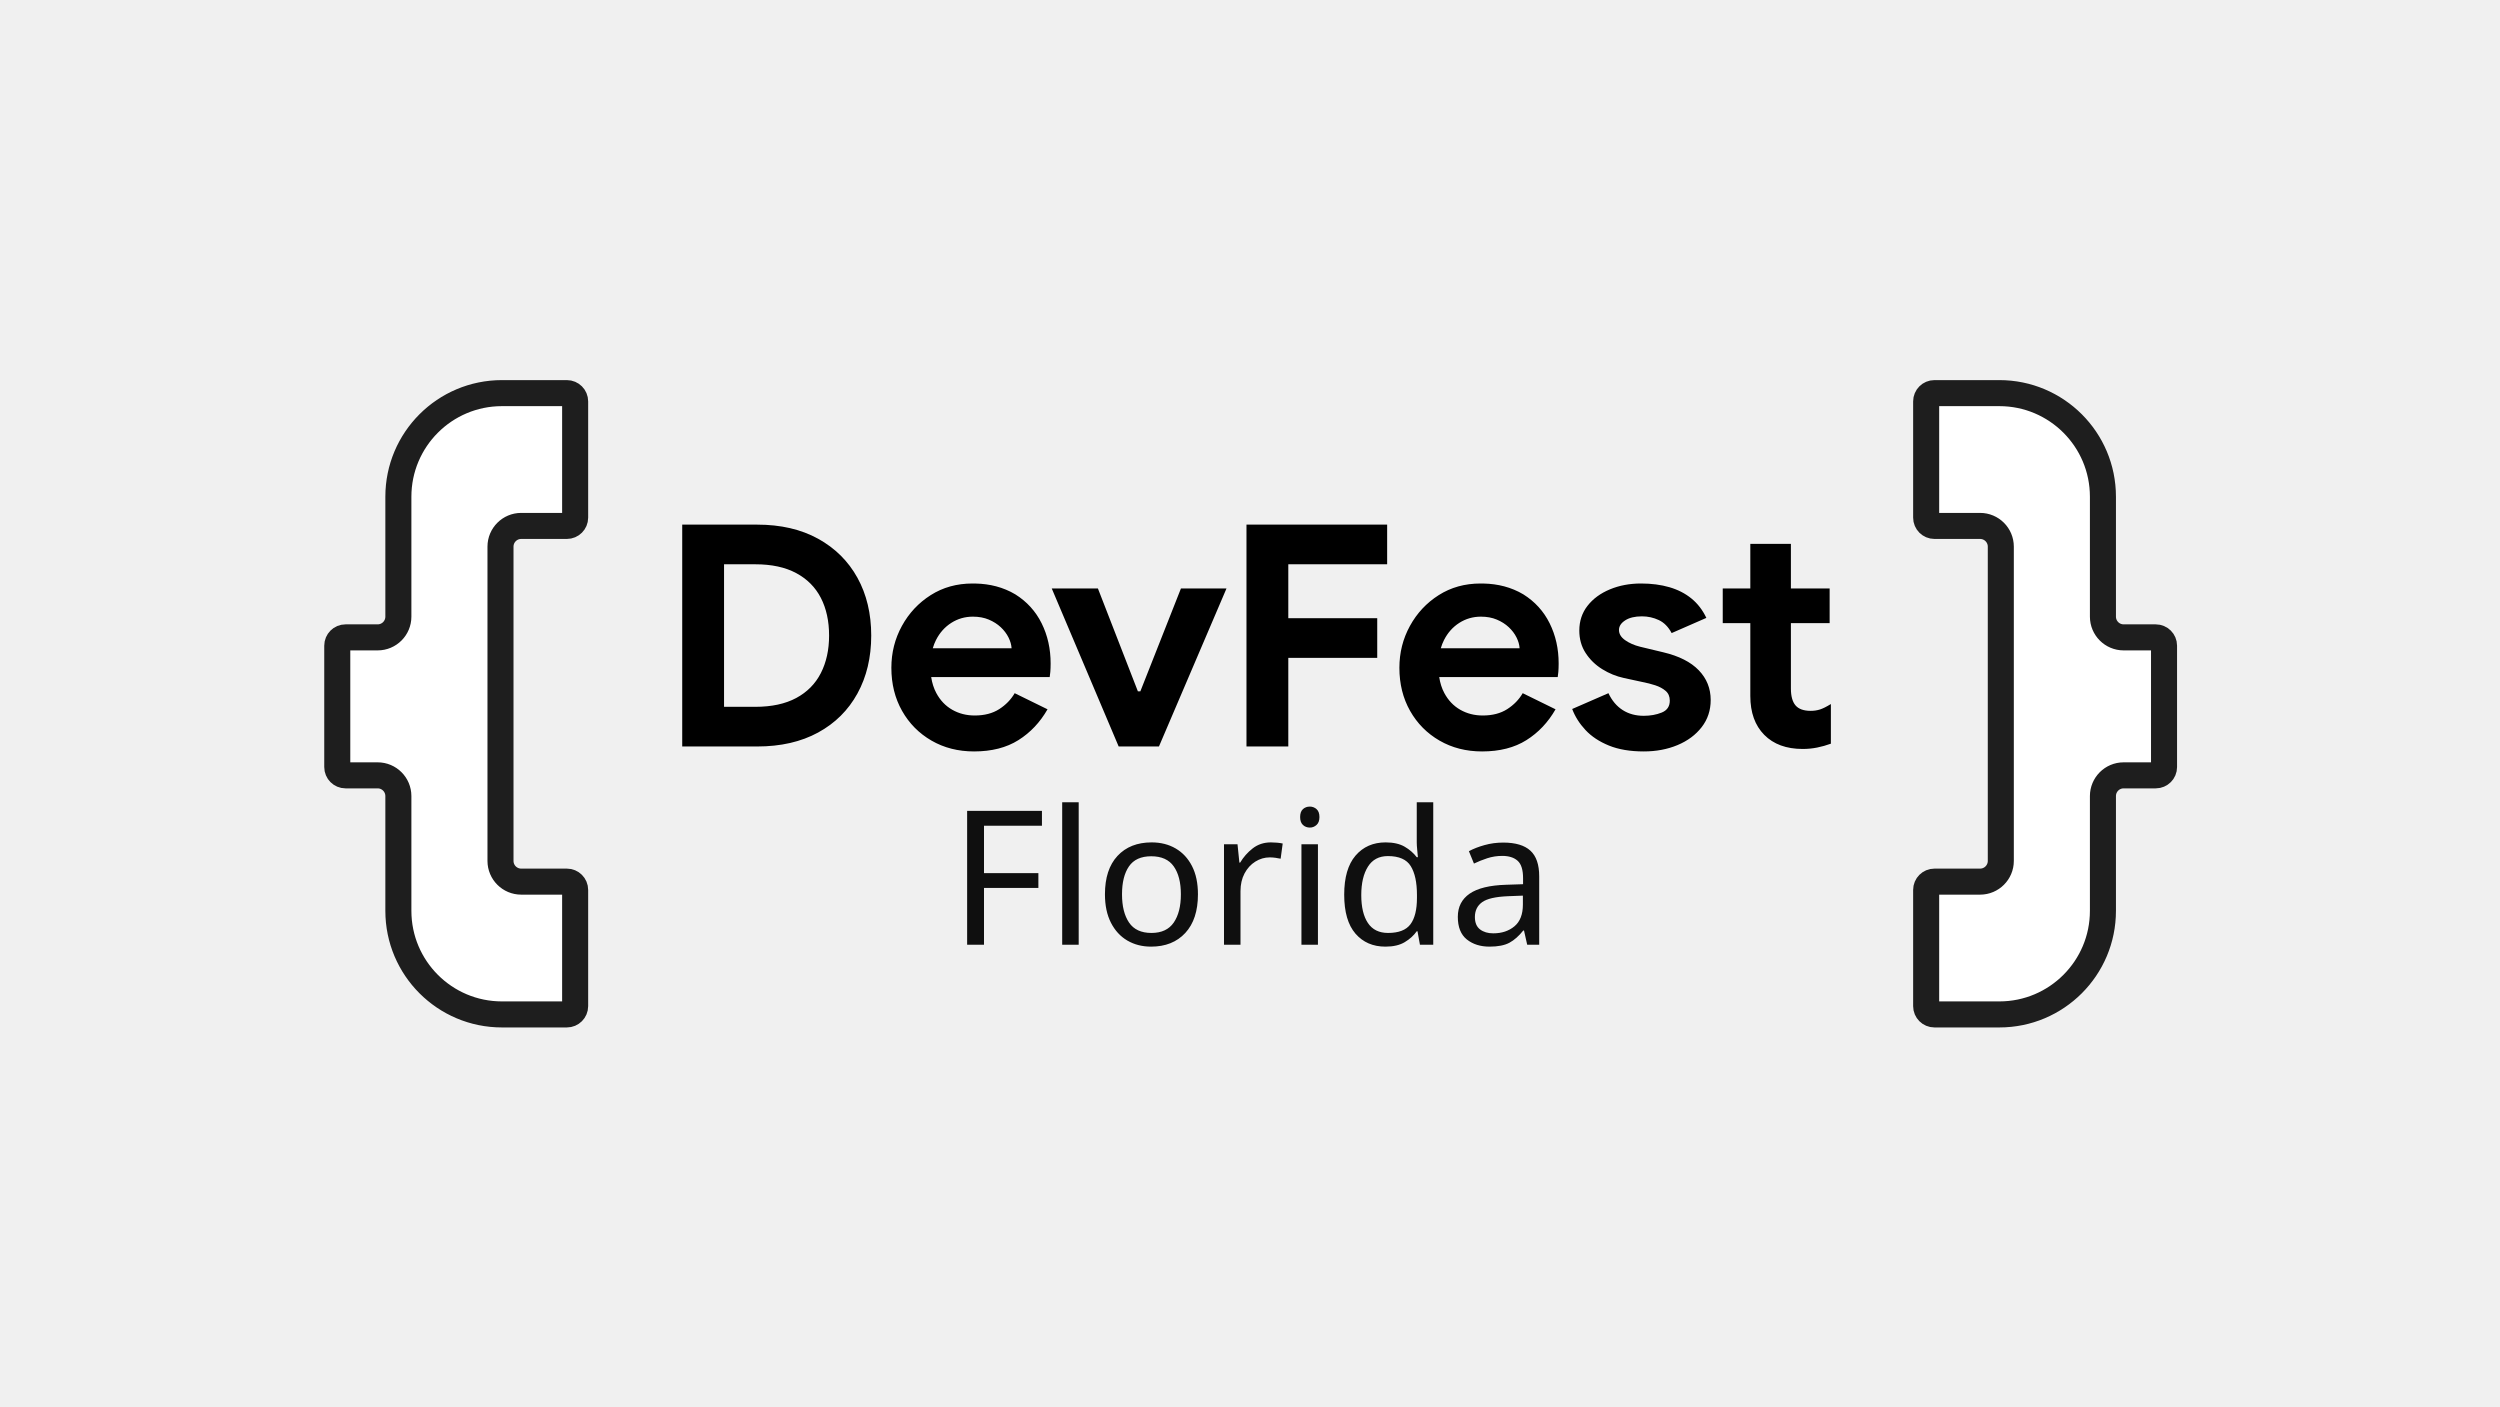
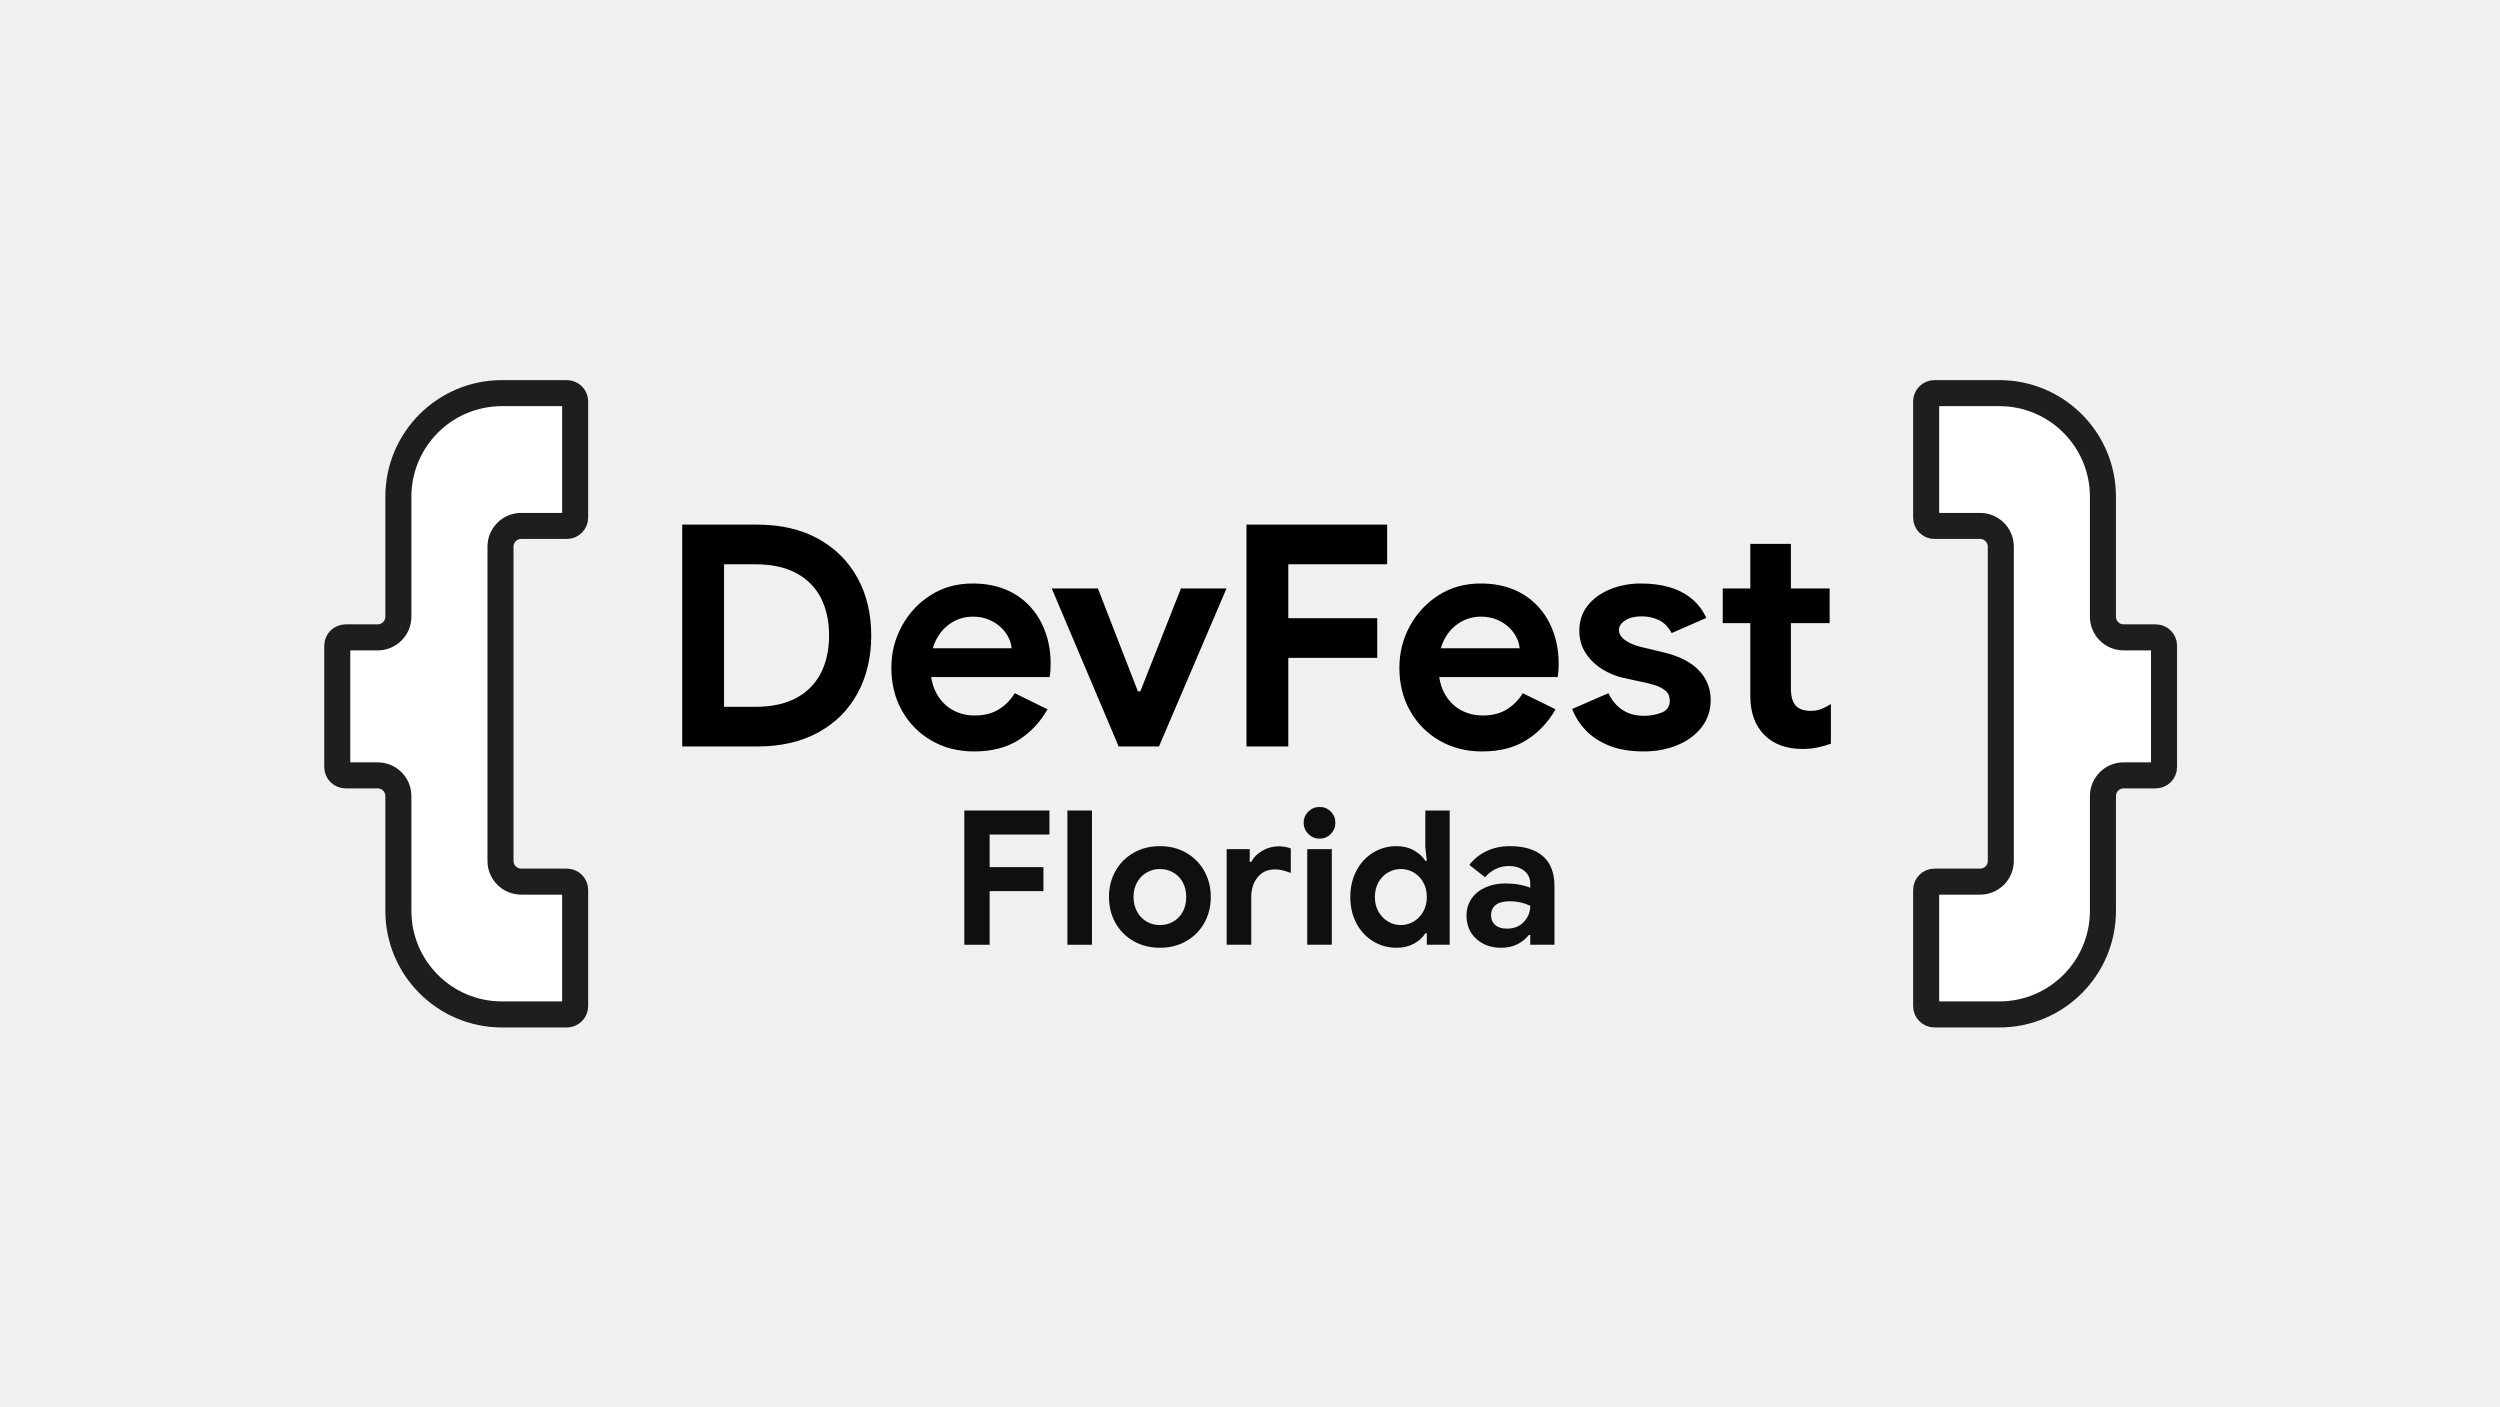
<svg xmlns="http://www.w3.org/2000/svg" version="1.1" x="0" y="0" width="1920" height="1080" viewBox="0, 0, 1920, 1080">
  <g id="Layer_2" display="none">
    <path d="M0,0 L1920,0 L1920,1080 L0,1080 L0,0 z" fill="#EEEEEE" />
  </g>
  <g id="Layer_3" display="none">
    <g>
      <path d="M0.5,0.5 L1920.5,0.5 L1920.5,730.5 L0.5,730.5 L0.5,0.5 z" fill="#C3ECF6" />
      <path d="M0.5,0.5 L1920.5,0.5 L1920.5,730.5 L0.5,730.5 L0.5,0.5 z" fill-opacity="0" stroke="#1E1E1E" stroke-width="1" />
    </g>
    <g>
      <path d="M0.5,726.5 L1920.5,726.5 L1920.5,1076.5 L0.5,1076.5 L0.5,726.5 z" fill="#FFE7A4" />
      <path d="M0.5,726.5 L1920.5,726.5 L1920.5,1076.5 L0.5,1076.5 L0.5,726.5 z" fill-opacity="0" stroke="#1E1E1E" stroke-width="1" />
    </g>
  </g>
  <g id="Layer_4">
    <g id="Brackets">
      <path d="M264.886,594.971 L289.54,594.971 C298.327,594.971 305.45,602.094 305.45,610.881 L305.45,699.029 C305.45,742.965 341.066,778.581 385.002,778.581 L434.848,778.581 C438.363,778.581 441.212,775.732 441.212,772.217 L441.212,682.957 C441.212,679.442 438.362,676.592 434.848,676.592 L399.789,676.592 C391.002,676.592 383.879,669.469 383.879,660.682 L383.879,419.318 C383.879,410.531 391.002,403.407 399.789,403.407 L434.848,403.407 C438.363,403.407 441.212,400.558 441.212,397.043 L441.212,307.783 C441.212,304.268 438.362,301.419 434.848,301.419 L385.002,301.419 C341.066,301.419 305.45,337.035 305.45,380.97 L305.45,473.095 C305.45,481.882 298.327,489.006 289.54,489.006 L264.886,489.006 C261.371,489.006 258.522,491.855 258.522,495.37 L258.522,588.607 C258.522,592.122 261.371,594.971 264.886,594.971" fill="#FFFFFF" />
      <path d="M265.386,595.471 L290.04,595.471 C298.827,595.471 305.95,602.594 305.95,611.381 L305.95,699.529 C305.95,743.465 341.566,779.081 385.502,779.081 L435.348,779.081 C438.863,779.081 441.712,776.232 441.712,772.717 L441.712,683.457 C441.712,679.942 438.862,677.092 435.348,677.092 L400.289,677.092 C391.502,677.092 384.379,669.969 384.379,661.182 L384.379,419.818 C384.379,411.031 391.502,403.907 400.289,403.907 L435.348,403.907 C438.863,403.907 441.712,401.058 441.712,397.543 L441.712,308.283 C441.712,304.768 438.862,301.919 435.348,301.919 L385.502,301.919 C341.566,301.919 305.95,337.535 305.95,381.47 L305.95,473.595 C305.95,482.382 298.827,489.506 290.04,489.506 L265.386,489.506 C261.871,489.506 259.022,492.355 259.022,495.87 L259.022,589.107 C259.022,592.622 261.871,595.471 265.386,595.471 z" fill-opacity="0" stroke="#1E1E1E" stroke-width="20" />
      <g>
        <path d="M1655.614,595.471 L1630.96,595.471 C1622.173,595.471 1615.05,602.594 1615.05,611.381 L1615.05,699.529 C1615.05,743.465 1579.434,779.081 1535.498,779.081 L1485.652,779.081 C1482.137,779.081 1479.288,776.232 1479.288,772.717 L1479.288,683.457 C1479.288,679.942 1482.138,677.092 1485.652,677.092 L1520.711,677.092 C1529.498,677.092 1536.621,669.969 1536.621,661.182 L1536.621,419.818 C1536.621,411.031 1529.498,403.907 1520.711,403.907 L1485.652,403.907 C1482.137,403.907 1479.288,401.058 1479.288,397.543 L1479.288,308.283 C1479.288,304.768 1482.138,301.919 1485.652,301.919 L1535.498,301.919 C1579.434,301.919 1615.05,337.535 1615.05,381.47 L1615.05,473.595 C1615.05,482.382 1622.173,489.506 1630.96,489.506 L1655.614,489.506 C1659.129,489.506 1661.978,492.355 1661.978,495.87 L1661.978,589.107 C1661.978,592.622 1659.129,595.471 1655.614,595.471" fill="#FFFFFF" />
        <path d="M1655.614,595.471 L1630.96,595.471 C1622.173,595.471 1615.05,602.594 1615.05,611.381 L1615.05,699.529 C1615.05,743.465 1579.434,779.081 1535.498,779.081 L1485.652,779.081 C1482.137,779.081 1479.288,776.232 1479.288,772.717 L1479.288,683.457 C1479.288,679.942 1482.138,677.092 1485.652,677.092 L1520.711,677.092 C1529.498,677.092 1536.621,669.969 1536.621,661.182 L1536.621,419.818 C1536.621,411.031 1529.498,403.907 1520.711,403.907 L1485.652,403.907 C1482.137,403.907 1479.288,401.058 1479.288,397.543 L1479.288,308.283 C1479.288,304.768 1482.138,301.919 1485.652,301.919 L1535.498,301.919 C1579.434,301.919 1615.05,337.535 1615.05,381.47 L1615.05,473.595 C1615.05,482.382 1622.173,489.506 1630.96,489.506 L1655.614,489.506 C1659.129,489.506 1661.978,492.355 1661.978,495.87 L1661.978,589.107 C1661.978,592.622 1659.129,595.471 1655.614,595.471" fill-opacity="0" stroke="#000000" stroke-width="10" />
      </g>
      <path d="M1655.614,595.471 L1630.96,595.471 C1622.173,595.471 1615.05,602.594 1615.05,611.381 L1615.05,699.529 C1615.05,743.465 1579.434,779.081 1535.498,779.081 L1485.652,779.081 C1482.137,779.081 1479.288,776.232 1479.288,772.717 L1479.288,683.457 C1479.288,679.942 1482.138,677.092 1485.652,677.092 L1520.711,677.092 C1529.498,677.092 1536.621,669.969 1536.621,661.182 L1536.621,419.818 C1536.621,411.031 1529.498,403.907 1520.711,403.907 L1485.652,403.907 C1482.137,403.907 1479.288,401.058 1479.288,397.543 L1479.288,308.283 C1479.288,304.768 1482.138,301.919 1485.652,301.919 L1535.498,301.919 C1579.434,301.919 1615.05,337.535 1615.05,381.47 L1615.05,473.595 C1615.05,482.382 1622.173,489.506 1630.96,489.506 L1655.614,489.506 C1659.129,489.506 1661.978,492.355 1661.978,495.87 L1661.978,589.107 C1661.978,592.622 1659.129,595.471 1655.614,595.471 z" fill-opacity="0" stroke="#1E1E1E" stroke-width="20" />
    </g>
    <g id="DevFest">
      <path d="M1137.075,448.129 L1139.489,448.161 C1150.222,448.378 1160.671,450.945 1169.914,456.458 C1178.796,462.014 1185.537,469.427 1190.14,478.708 C1194.739,487.988 1197.041,498.262 1197.041,509.524 C1197.041,512.064 1196.959,514.246 1196.803,516.068 C1196.644,517.893 1196.483,519.202 1196.327,519.995 L1105.313,519.995 C1106.011,524.577 1107.313,528.666 1109.233,532.25 C1112.245,537.883 1116.331,542.166 1121.488,545.099 C1126.642,548.037 1132.393,549.502 1138.74,549.502 C1146.195,549.502 1152.461,547.877 1157.539,544.623 C1162.614,541.374 1166.582,537.288 1169.438,532.368 L1194.662,544.742 C1188.951,554.737 1181.492,562.631 1172.293,568.419 C1163.091,574.209 1151.746,577.106 1138.264,577.106 C1126.047,577.106 1115.141,574.328 1105.545,568.777 C1095.944,563.226 1088.411,555.611 1082.938,545.932 C1077.465,536.258 1074.728,525.23 1074.728,512.855 C1074.728,501.277 1077.424,490.569 1082.819,480.73 C1088.211,470.896 1095.587,463.002 1104.95,457.054 C1114.308,451.104 1125.016,448.129 1137.075,448.129 z M1137.313,473.591 C1131.282,473.592 1125.772,475.179 1120.774,478.351 C1115.777,481.526 1111.85,485.928 1108.995,491.558 C1107.997,493.527 1107.184,495.634 1106.535,497.864 L1167.058,497.863 C1166.898,495.168 1166.106,492.391 1164.679,489.535 C1163.25,486.679 1161.265,484.062 1158.729,481.682 C1156.19,479.303 1153.137,477.362 1149.568,475.853 C1145.998,474.346 1141.912,473.592 1137.313,473.592 L1137.313,473.591 z M747.152,473.591 L747.152,473.592 C751.751,473.592 755.837,474.346 759.407,475.853 C762.976,477.362 766.029,479.303 768.568,481.682 C771.104,484.062 773.089,486.679 774.518,489.535 C775.945,492.391 776.737,495.168 776.897,497.863 L716.374,497.864 C717.023,495.634 717.836,493.527 718.834,491.558 C721.689,485.928 725.616,481.526 730.613,478.351 C735.611,475.179 741.121,473.592 747.152,473.591 z M746.914,448.129 C734.855,448.129 724.147,451.104 714.789,457.054 C705.426,463.002 698.05,470.896 692.658,480.73 C687.263,490.569 684.567,501.277 684.567,512.855 C684.567,525.23 687.304,536.258 692.777,545.932 C698.25,555.611 705.783,563.226 715.384,568.777 C724.98,574.328 735.886,577.106 748.103,577.106 C761.585,577.106 772.929,574.209 782.132,568.419 C791.331,562.631 798.79,554.737 804.501,544.742 L779.277,532.368 C776.421,537.288 772.453,541.374 767.378,544.623 C762.3,547.877 756.034,549.502 748.579,549.502 C742.232,549.502 736.48,548.037 731.327,545.099 C726.17,542.166 722.084,537.883 719.072,532.25 C717.152,528.666 715.85,524.577 715.153,519.995 L806.166,519.995 C806.322,519.202 806.483,517.893 806.642,516.068 C806.798,514.246 806.88,512.064 806.88,509.524 C806.88,498.262 804.578,487.988 799.979,478.708 C795.376,469.427 788.635,462.014 779.753,456.458 C770.51,450.945 760.061,448.378 749.328,448.161 L746.914,448.129 z M1260.266,448.129 L1260.267,448.129 C1251.541,448.129 1243.57,449.639 1236.353,452.651 C1229.132,455.666 1223.421,459.871 1219.219,465.262 C1215.014,470.657 1212.913,477.004 1212.913,484.3 C1212.913,490.806 1214.537,496.555 1217.791,501.552 C1221.041,506.549 1225.287,510.676 1230.522,513.926 C1235.757,517.179 1241.309,519.44 1247.18,520.707 L1261.458,523.801 C1264.789,524.437 1268.039,525.269 1271.214,526.3 C1274.386,527.334 1277.044,528.761 1279.186,530.583 C1281.327,532.409 1282.398,534.907 1282.398,538.079 C1282.398,542.523 1280.335,545.575 1276.211,547.24 C1272.084,548.907 1267.484,549.739 1262.409,549.739 C1256.223,549.739 1250.827,548.274 1246.227,545.337 C1241.625,542.403 1237.977,538.079 1235.281,532.368 L1207.44,544.504 C1209.66,550.375 1213.069,555.77 1217.672,560.686 C1222.272,565.604 1228.262,569.572 1235.639,572.583 C1243.015,575.595 1251.939,577.105 1262.409,577.105 C1271.928,577.105 1280.572,575.476 1288.347,572.227 C1296.119,568.977 1302.305,564.374 1306.908,558.425 C1311.508,552.476 1313.809,545.538 1313.809,537.603 C1313.809,528.721 1310.753,521.106 1304.647,514.759 C1298.538,508.415 1289.455,503.813 1277.401,500.957 L1259.553,496.673 C1255.11,495.565 1251.303,493.9 1248.132,491.676 C1244.956,489.456 1243.372,486.839 1243.372,483.823 C1243.372,480.968 1244.956,478.51 1248.132,476.447 C1251.303,474.387 1255.587,473.353 1260.982,473.353 C1265.581,473.353 1269.905,474.305 1273.951,476.209 C1277.996,478.112 1281.286,481.444 1283.826,486.203 L1310.478,474.543 C1307.622,468.516 1303.815,463.56 1299.056,459.671 C1294.297,455.785 1288.663,452.889 1282.16,450.985 C1275.653,449.081 1268.358,448.129 1260.266,448.129 z M1375.414,417.67 L1344.242,417.67 L1344.242,451.937 L1323.063,451.937 L1323.063,478.588 L1344.242,478.588 L1344.242,534.509 C1344.243,547.203 1347.812,557.157 1354.95,564.374 C1362.089,571.595 1371.925,575.201 1384.457,575.201 C1388.266,575.201 1391.953,574.844 1395.523,574.13 C1399.093,573.416 1402.62,572.428 1406.112,571.156 L1406.112,540.696 C1402.781,542.76 1400.004,544.147 1397.783,544.861 C1395.561,545.575 1393.181,545.932 1390.644,545.932 C1385.25,545.932 1381.365,544.545 1378.984,541.767 C1376.605,538.994 1375.415,534.669 1375.414,528.798 L1375.414,478.588 L1405.16,478.588 L1405.16,451.937 L1375.414,451.937 L1375.414,417.67 z M1065.329,402.917 L957.294,402.917 L957.294,573.298 L989.419,573.298 L989.419,505.24 L1057.714,505.24 L1057.714,474.781 L989.419,474.781 L989.419,433.376 L1065.329,433.376 L1065.329,402.917 z M580.103,433.375 L580.104,433.375 C592.634,433.376 603.104,435.636 611.515,440.158 C619.922,444.679 626.227,451.026 630.433,459.194 C634.635,467.368 636.739,477.005 636.739,488.107 C636.739,499.053 634.635,508.654 630.433,516.901 C626.227,525.151 619.922,531.536 611.515,536.057 C603.104,540.578 592.634,542.839 580.103,542.838 L556.069,542.838 L556.069,433.375 L580.103,433.375 z M581.531,402.916 L523.944,402.916 L523.944,573.297 L581.532,573.297 C599.617,573.298 615.204,569.728 628.292,562.589 C641.379,555.451 651.452,545.456 658.513,532.605 C665.57,519.757 669.102,504.924 669.102,488.107 C669.102,471.294 665.57,456.499 658.513,443.727 C651.452,430.96 641.379,420.965 628.292,413.744 C615.204,406.527 599.617,402.917 581.531,402.916 z M843.194,451.936 L807.737,451.936 L859.137,573.297 L890.072,573.297 L941.948,451.936 L906.967,451.936 L875.794,530.94 L873.89,530.94 L843.194,451.936 z" fill="#000000" />
    </g>
    <g id="Location">
      <path d="M1348.818,731 L571.182,731 C533.521,731 502.991,700.47 502.991,662.809 L502.991,662.808 C502.991,625.147 533.521,594.617 571.182,594.617 L1348.818,594.617 C1386.479,594.617 1417.01,625.147 1417.01,662.808 L1417.01,662.809 C1417.01,700.47 1386.479,731 1348.818,731" fill="#FFFFFF" display="none" />
      <path d="M1349.318,731.5 L571.682,731.5 C534.021,731.5 503.491,700.97 503.491,663.309 L503.491,663.308 C503.491,625.647 534.021,595.117 571.682,595.117 L1349.318,595.117 C1386.979,595.117 1417.51,625.647 1417.51,663.308 L1417.51,663.309 C1417.51,700.97 1386.979,731.5 1349.318,731.5 z" fill-opacity="0" stroke="#1E1E1E" stroke-width="5" display="none" />
-       <text transform="matrix(1, 0, 0, 1, 965.029, 682.581)">
-         <tspan x="-236.238" y="43" font-family="GoogleSans-Bold" font-size="144" kerning="-0.759" fill="#0F0F0F">Florida</tspan>
-       </text>
+       <path d="M740.599,622.477 L805.975,622.477 L805.975,640.909 L760.039,640.909 L760.039,665.965 L801.367,665.965 L801.367,684.397 L760.039,684.397 L760.039,725.581 L740.599,725.581 z" fill="#0F0F0F" />
+       <path d="M819.759,622.477 L838.623,622.477 L838.623,725.581 L819.759,725.581 z" fill="#0F0F0F" />
+       <path d="M890.856,727.885 Q879.48,727.885 870.552,722.773 Q861.624,717.661 856.656,708.805 Q851.688,699.949 851.688,688.861 Q851.688,677.917 856.656,668.989 Q861.624,660.061 870.552,654.949 Q879.48,649.837 890.856,649.837 Q902.088,649.837 911.016,654.949 Q919.944,660.061 924.912,668.989 Q929.88,677.917 929.88,688.861 Q929.88,699.949 924.912,708.805 Q919.944,717.661 911.016,722.773 Q902.088,727.885 890.856,727.885 z M890.856,710.461 Q896.328,710.461 900.936,707.869 Q905.544,705.277 908.28,700.381 Q911.016,695.485 911.016,688.861 Q911.016,682.381 908.28,677.485 Q905.544,672.589 900.936,669.997 Q896.328,667.405 890.856,667.405 Q885.384,667.405 880.776,669.997 Q876.168,672.589 873.36,677.485 Q870.552,682.381 870.552,688.861 Q870.552,695.341 873.36,700.309 Q876.168,705.277 880.776,707.869 Q885.384,710.461 890.856,710.461 z" fill="#0F0F0F" />
+       <path d="M942.08,652.141 L959.792,652.141 L959.792,661.933 L960.944,661.933 Q963.68,656.749 969.44,653.365 Q975.2,649.981 982.112,649.981 Q987.152,649.981 991.328,651.565 L991.328,670.429 Q987.44,668.989 984.776,668.341 Q982.112,667.693 979.088,667.693 Q970.736,667.693 965.84,673.741 Q960.944,679.789 960.944,689.005 L960.944,725.581 L942.08,725.581 z" fill="#0F0F0F" />
+       <path d="M1013.465,644.077 Q1008.425,644.077 1004.825,640.477 Q1001.225,636.877 1001.225,631.837 Q1001.225,626.797 1004.825,623.269 Q1008.425,619.741 1013.465,619.741 Q1018.505,619.741 1022.033,623.269 Q1025.561,626.797 1025.561,631.837 Q1025.561,636.877 1022.033,640.477 Q1018.505,644.077 1013.465,644.077 z M1003.961,652.141 L1022.825,652.141 L1022.825,725.581 L1003.961,725.581 z" fill="#0F0F0F" />
+       <path d="M1072.609,727.885 Q1062.673,727.885 1054.537,722.917 Q1046.401,717.949 1041.721,709.093 Q1037.041,700.237 1037.041,688.861 Q1037.041,677.629 1041.721,668.701 Q1046.401,659.773 1054.537,654.805 Q1062.673,649.837 1072.609,649.837 Q1080.097,649.837 1085.857,653.077 Q1091.617,656.317 1094.641,661.069 L1095.793,661.069 L1094.641,650.701 L1094.641,622.477 L1113.361,622.477 L1113.361,725.581 L1095.793,725.581 L1095.793,716.797 L1094.641,716.797 Q1091.761,721.549 1085.929,724.717 Q1080.097,727.885 1072.609,727.885 z M1075.777,710.461 Q1081.105,710.461 1085.713,707.725 Q1090.321,704.989 1093.057,700.093 Q1095.793,695.197 1095.793,688.861 Q1095.793,682.525 1093.057,677.629 Q1090.321,672.733 1085.713,670.069 Q1081.105,667.405 1075.777,667.405 Q1070.593,667.405 1065.985,670.069 Q1061.377,672.733 1058.641,677.629 Q1055.905,682.525 1055.905,688.861 Q1055.905,695.197 1058.641,700.093 Q1061.377,704.989 1065.985,707.725 Q1070.593,710.461 1075.777,710.461 z" fill="#0F0F0F" />
+       <path d="M1152.922,727.885 Q1141.258,727.885 1133.77,721.045 Q1126.282,714.205 1126.282,703.117 Q1126.282,695.773 1130.17,690.157 Q1134.058,684.541 1140.826,681.517 Q1147.594,678.493 1155.802,678.493 Q1167.178,678.493 1175.242,681.805 L1175.242,678.637 Q1175.242,672.589 1170.706,668.845 Q1166.17,665.101 1158.538,665.101 Q1153.354,665.101 1148.53,667.477 Q1143.706,669.853 1140.538,673.741 L1128.442,664.237 Q1133.77,657.325 1141.834,653.581 Q1149.898,649.837 1159.402,649.837 Q1176.25,649.837 1185.034,657.613 Q1193.818,665.389 1193.818,680.365 L1193.818,725.581 L1175.242,725.581 L1175.242,718.093 L1174.09,718.093 Q1170.778,722.413 1165.378,725.149 Q1159.978,727.885 1152.922,727.885 z M1157.386,713.197 Q1165.594,713.197 1170.418,707.941 Q1175.242,702.685 1175.242,695.629 Q1167.898,692.173 1159.834,692.173 Q1145.146,692.173 1145.146,703.117 Q1145.146,707.581 1148.314,710.389 Q1151.482,713.197 1157.386,713.197 z" fill="#0F0F0F" />
    </g>
    <g id="DevFest" display="none">
      <path d="M626.32,567.795 C622.114,576.045 615.809,582.43 607.402,586.951 C598.991,591.472 588.521,593.733 575.991,593.733 L551.957,593.733 L551.957,484.27 L575.991,484.27 C588.521,484.27 598.991,486.53 607.402,491.052 C615.809,495.573 622.114,501.92 626.32,510.089 C630.522,518.262 632.626,527.899 632.626,539.002 C632.626,549.947 630.522,559.548 626.32,567.795 M624.179,464.639 C611.091,457.421 595.504,453.811 577.419,453.811 L519.832,453.811 L519.832,624.192 L577.419,624.192 C595.504,624.192 611.091,620.622 624.179,613.484 C637.266,606.345 647.339,596.35 654.4,583.5 C661.457,570.651 664.989,555.818 664.989,539.002 C664.989,522.188 661.457,507.393 654.4,494.621 C647.339,481.854 637.266,471.859 624.179,464.639" fill="#1E1E1E" />
      <path d="M712.261,548.758 C712.91,546.528 713.723,544.421 714.721,542.452 C717.576,536.822 721.503,532.42 726.5,529.245 C731.498,526.073 737.008,524.486 743.039,524.486 C747.638,524.486 751.724,525.24 755.294,526.747 C758.863,528.256 761.916,530.197 764.455,532.576 C766.991,534.956 768.976,537.573 770.405,540.429 C771.832,543.285 772.624,546.062 772.784,548.758 z M775.64,507.352 C766.753,501.801 755.807,499.023 742.801,499.023 C730.742,499.023 720.034,501.998 710.676,507.948 C701.313,513.896 693.937,521.79 688.545,531.624 C683.15,541.463 680.454,552.171 680.454,563.749 C680.454,576.124 683.191,587.152 688.664,596.826 C694.137,606.505 701.67,614.12 711.271,619.671 C720.867,625.222 731.773,628 743.99,628 C757.472,628 768.816,625.103 778.019,619.313 C787.218,613.525 794.677,605.631 800.388,595.637 L775.164,583.262 C772.308,588.182 768.34,592.268 763.265,595.517 C758.187,598.771 751.921,600.396 744.466,600.396 C738.119,600.396 732.367,598.931 727.214,595.993 C722.057,593.06 717.971,588.777 714.959,583.144 C713.039,579.56 711.737,575.471 711.04,570.889 L802.053,570.889 C802.209,570.096 802.37,568.787 802.529,566.962 C802.685,565.14 802.767,562.958 802.767,560.418 C802.767,549.156 800.465,538.882 795.866,529.602 C791.263,520.321 784.522,512.908 775.64,507.352" fill="#1E1E1E" />
      <path d="M871.681,581.835 L869.777,581.835 L839.081,502.831 L803.624,502.831 L855.024,624.192 L885.959,624.192 L937.835,502.831 L902.854,502.831 z" fill="#1E1E1E" />
      <path d="M953.182,624.192 L985.307,624.192 L985.307,556.134 L1053.602,556.134 L1053.602,525.675 L985.307,525.675 L985.307,484.27 L1061.217,484.27 L1061.217,453.811 L953.182,453.811 z" fill="#1E1E1E" />
      <path d="M1102.422,548.758 C1103.072,546.528 1103.885,544.421 1104.882,542.452 C1107.738,536.822 1111.665,532.42 1116.661,529.245 C1121.66,526.073 1127.17,524.486 1133.201,524.486 C1137.8,524.486 1141.885,525.24 1145.455,526.747 C1149.025,528.256 1152.078,530.197 1154.616,532.576 C1157.152,534.956 1159.137,537.573 1160.567,540.429 C1161.994,543.285 1162.786,546.062 1162.946,548.758 z M1165.802,507.352 C1156.915,501.801 1145.969,499.023 1132.963,499.023 C1120.903,499.023 1110.196,501.998 1100.838,507.948 C1091.474,513.896 1084.099,521.79 1078.707,531.624 C1073.312,541.463 1070.615,552.171 1070.615,563.749 C1070.615,576.124 1073.353,587.152 1078.826,596.826 C1084.298,606.505 1091.832,614.12 1101.432,619.671 C1111.028,625.222 1121.934,628 1134.151,628 C1147.634,628 1158.979,625.103 1168.181,619.313 C1177.38,613.525 1184.839,605.631 1190.55,595.637 L1165.326,583.262 C1162.469,588.182 1158.501,592.268 1153.427,595.517 C1148.349,598.771 1142.083,600.396 1134.627,600.396 C1128.281,600.396 1122.53,598.931 1117.375,595.993 C1112.219,593.06 1108.132,588.777 1105.12,583.144 C1103.201,579.56 1101.899,575.471 1101.202,570.889 L1192.214,570.889 C1192.37,570.096 1192.531,568.787 1192.691,566.962 C1192.847,565.14 1192.928,562.958 1192.928,560.418 C1192.928,549.156 1190.626,538.882 1186.027,529.602 C1181.425,520.321 1174.683,512.908 1165.802,507.352" fill="#1E1E1E" />
      <path d="M1273.288,551.852 L1255.44,547.568 C1250.997,546.459 1247.19,544.794 1244.019,542.57 C1240.843,540.351 1239.259,537.734 1239.259,534.718 C1239.259,531.862 1240.843,529.404 1244.019,527.341 C1247.19,525.281 1251.474,524.247 1256.869,524.247 C1261.468,524.247 1265.792,525.2 1269.838,527.104 C1273.883,529.006 1277.173,532.339 1279.713,537.097 L1306.365,525.438 C1303.509,519.411 1299.702,514.455 1294.943,510.565 C1290.184,506.68 1284.55,503.784 1278.047,501.879 C1271.54,499.975 1264.245,499.023 1256.154,499.023 C1247.428,499.023 1239.457,500.534 1232.24,503.546 C1225.019,506.56 1219.308,510.766 1215.106,516.156 C1210.901,521.552 1208.8,527.898 1208.8,535.195 C1208.8,541.701 1210.424,547.45 1213.678,552.446 C1216.928,557.443 1221.174,561.57 1226.409,564.82 C1231.644,568.073 1237.196,570.334 1243.067,571.602 L1257.345,574.695 C1260.676,575.331 1263.926,576.164 1267.101,577.195 C1270.273,578.229 1272.931,579.656 1275.073,581.477 C1277.214,583.304 1278.285,585.802 1278.285,588.974 C1278.285,593.417 1276.222,596.469 1272.098,598.135 C1267.971,599.802 1263.371,600.633 1258.296,600.633 C1252.11,600.633 1246.714,599.169 1242.114,596.232 C1237.512,593.297 1233.864,588.974 1231.168,583.263 L1203.327,595.398 C1205.547,601.269 1208.956,606.664 1213.559,611.581 C1218.159,616.498 1224.149,620.466 1231.526,623.477 C1238.902,626.49 1247.826,628 1258.296,628 C1267.815,628 1276.459,626.37 1284.234,623.122 C1292.006,619.872 1298.192,615.268 1302.795,609.32 C1307.395,603.37 1309.696,596.432 1309.696,588.497 C1309.696,579.615 1306.64,572 1300.534,565.654 C1294.425,559.31 1285.342,554.708 1273.288,551.852" fill="#1E1E1E" />
      <path d="M1393.671,595.755 C1391.448,596.469 1389.068,596.826 1386.532,596.826 C1381.138,596.826 1377.252,595.44 1374.872,592.661 C1372.493,589.888 1371.302,585.563 1371.302,579.693 L1371.302,529.482 L1401.048,529.482 L1401.048,502.831 L1371.302,502.831 L1371.302,468.564 L1340.13,468.564 L1340.13,502.831 L1318.951,502.831 L1318.951,529.482 L1340.13,529.482 L1340.13,585.404 C1340.13,598.097 1343.699,608.052 1350.838,615.268 C1357.976,622.49 1367.812,626.095 1380.345,626.095 C1384.153,626.095 1387.841,625.738 1391.411,625.024 C1394.98,624.31 1398.508,623.323 1402,622.05 L1402,591.591 C1398.668,593.654 1395.891,595.042 1393.671,595.755" fill="#1E1E1E" />
    </g>
  </g>
</svg>
